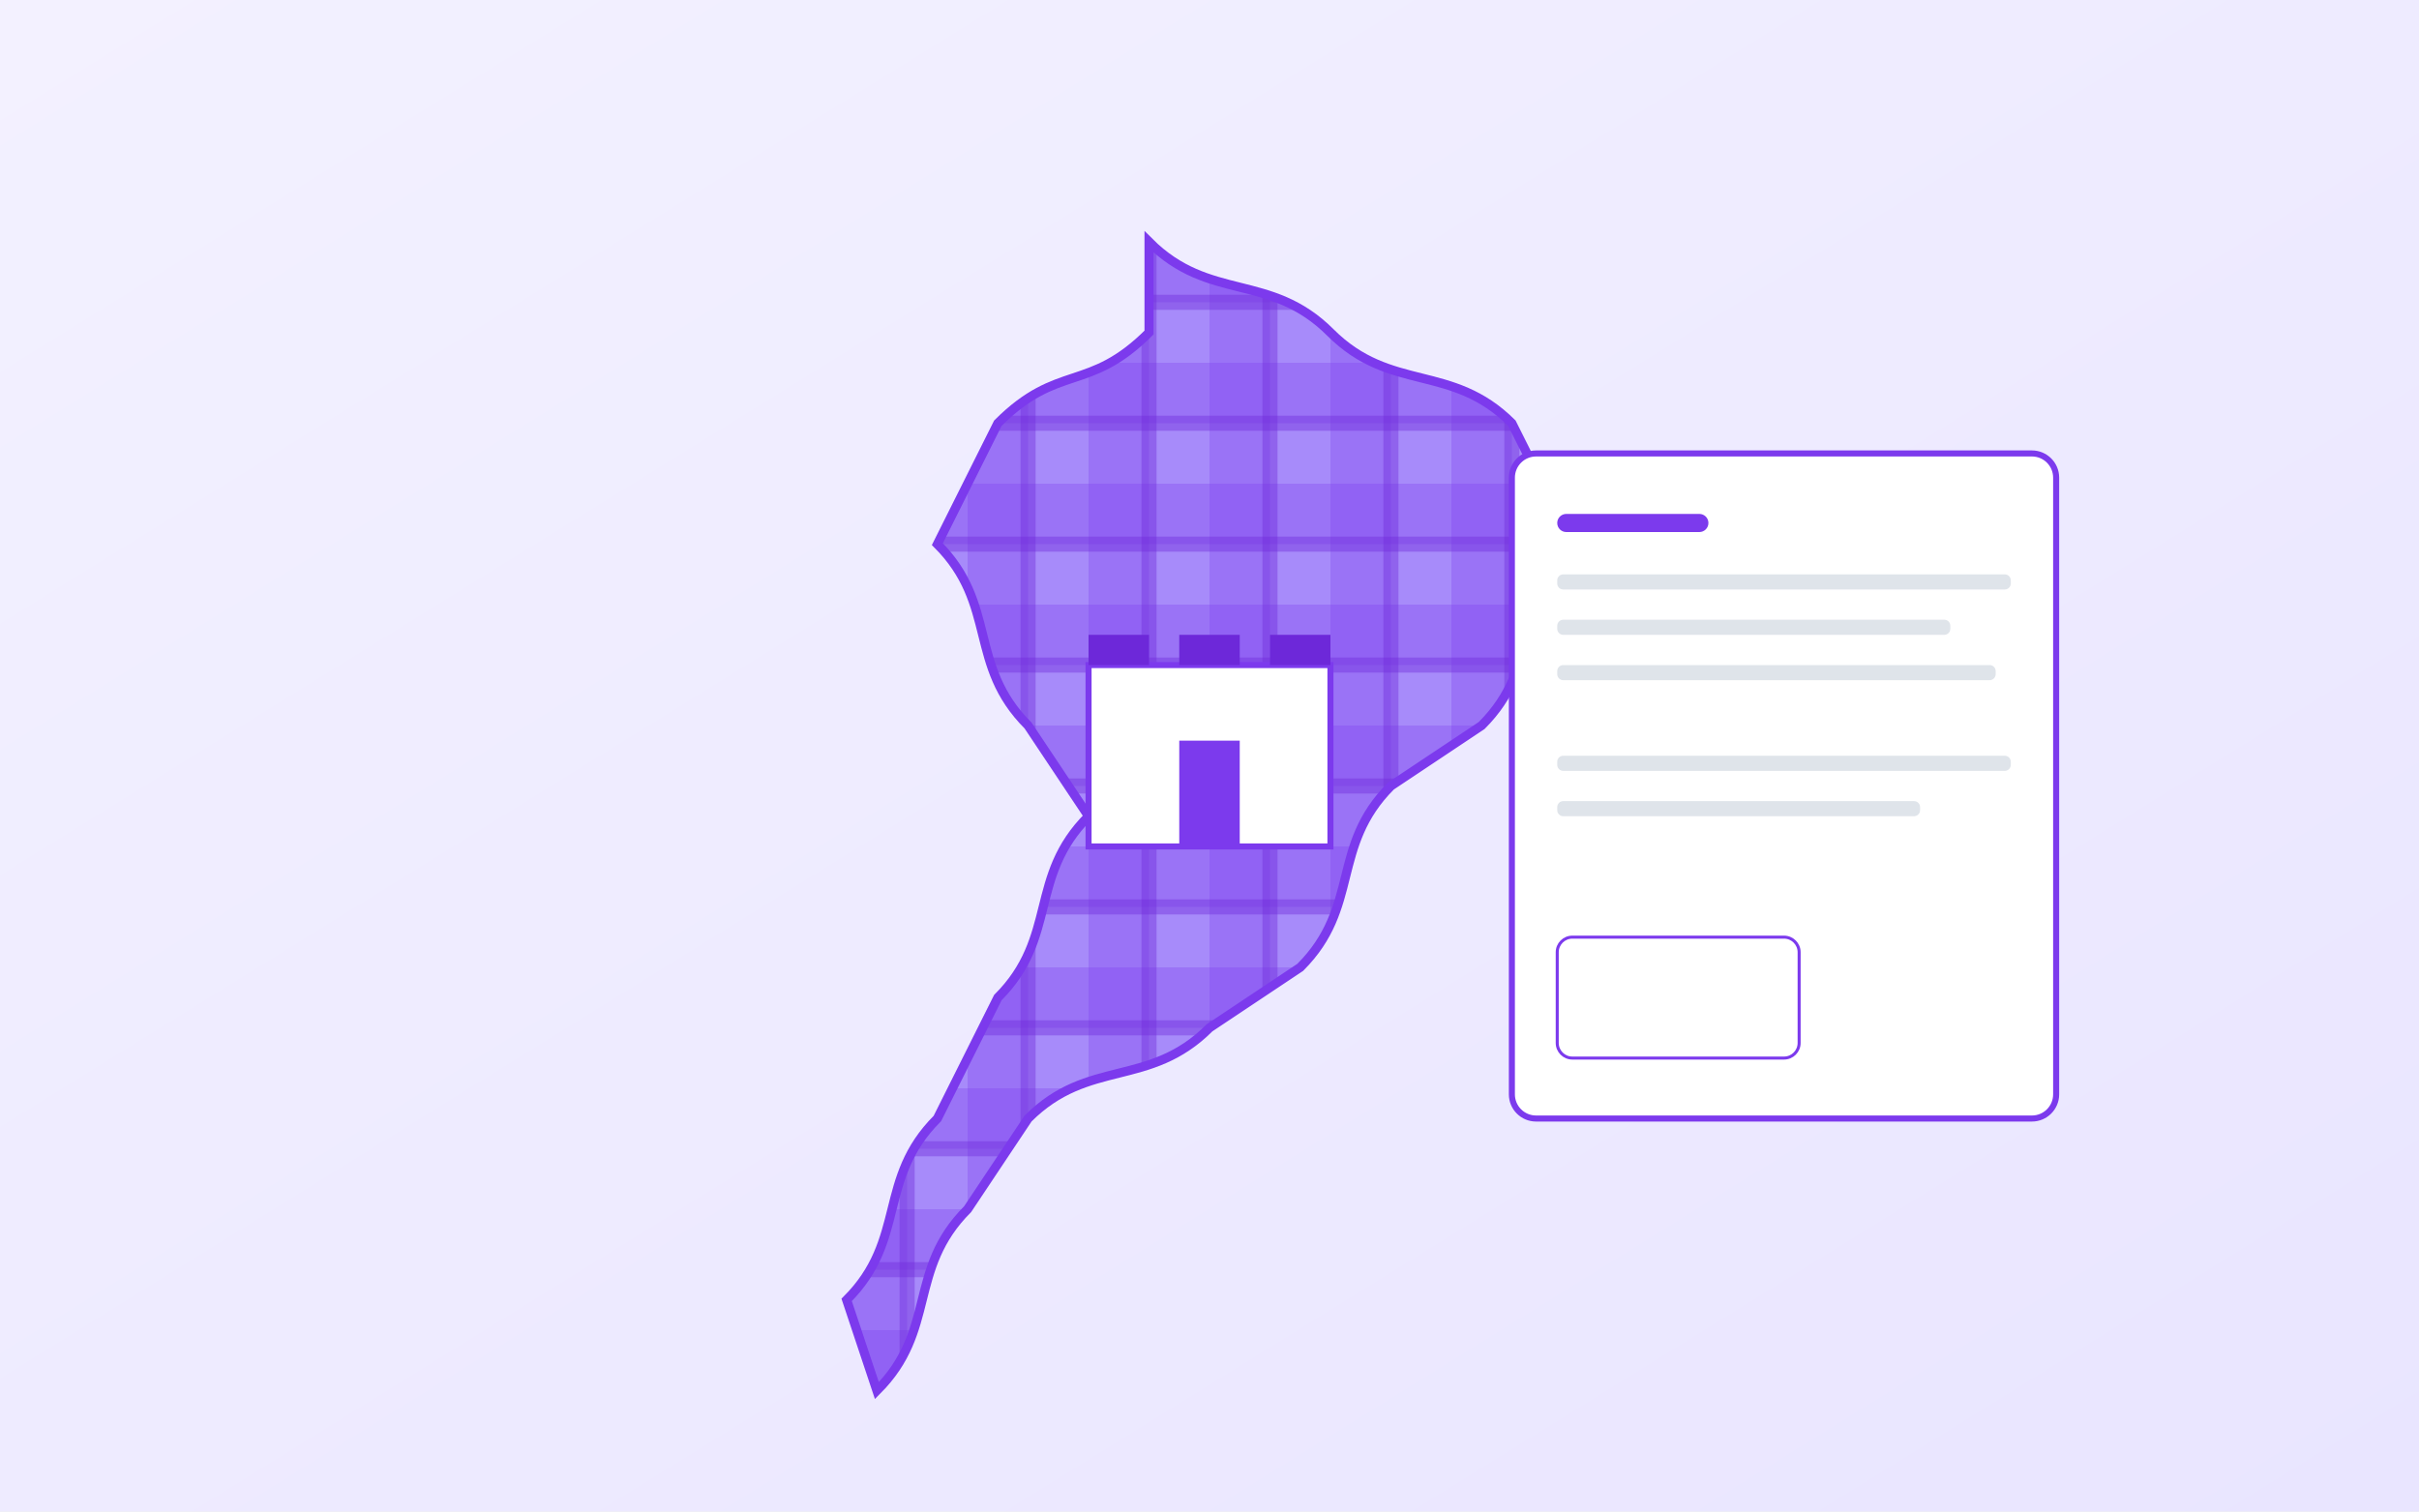
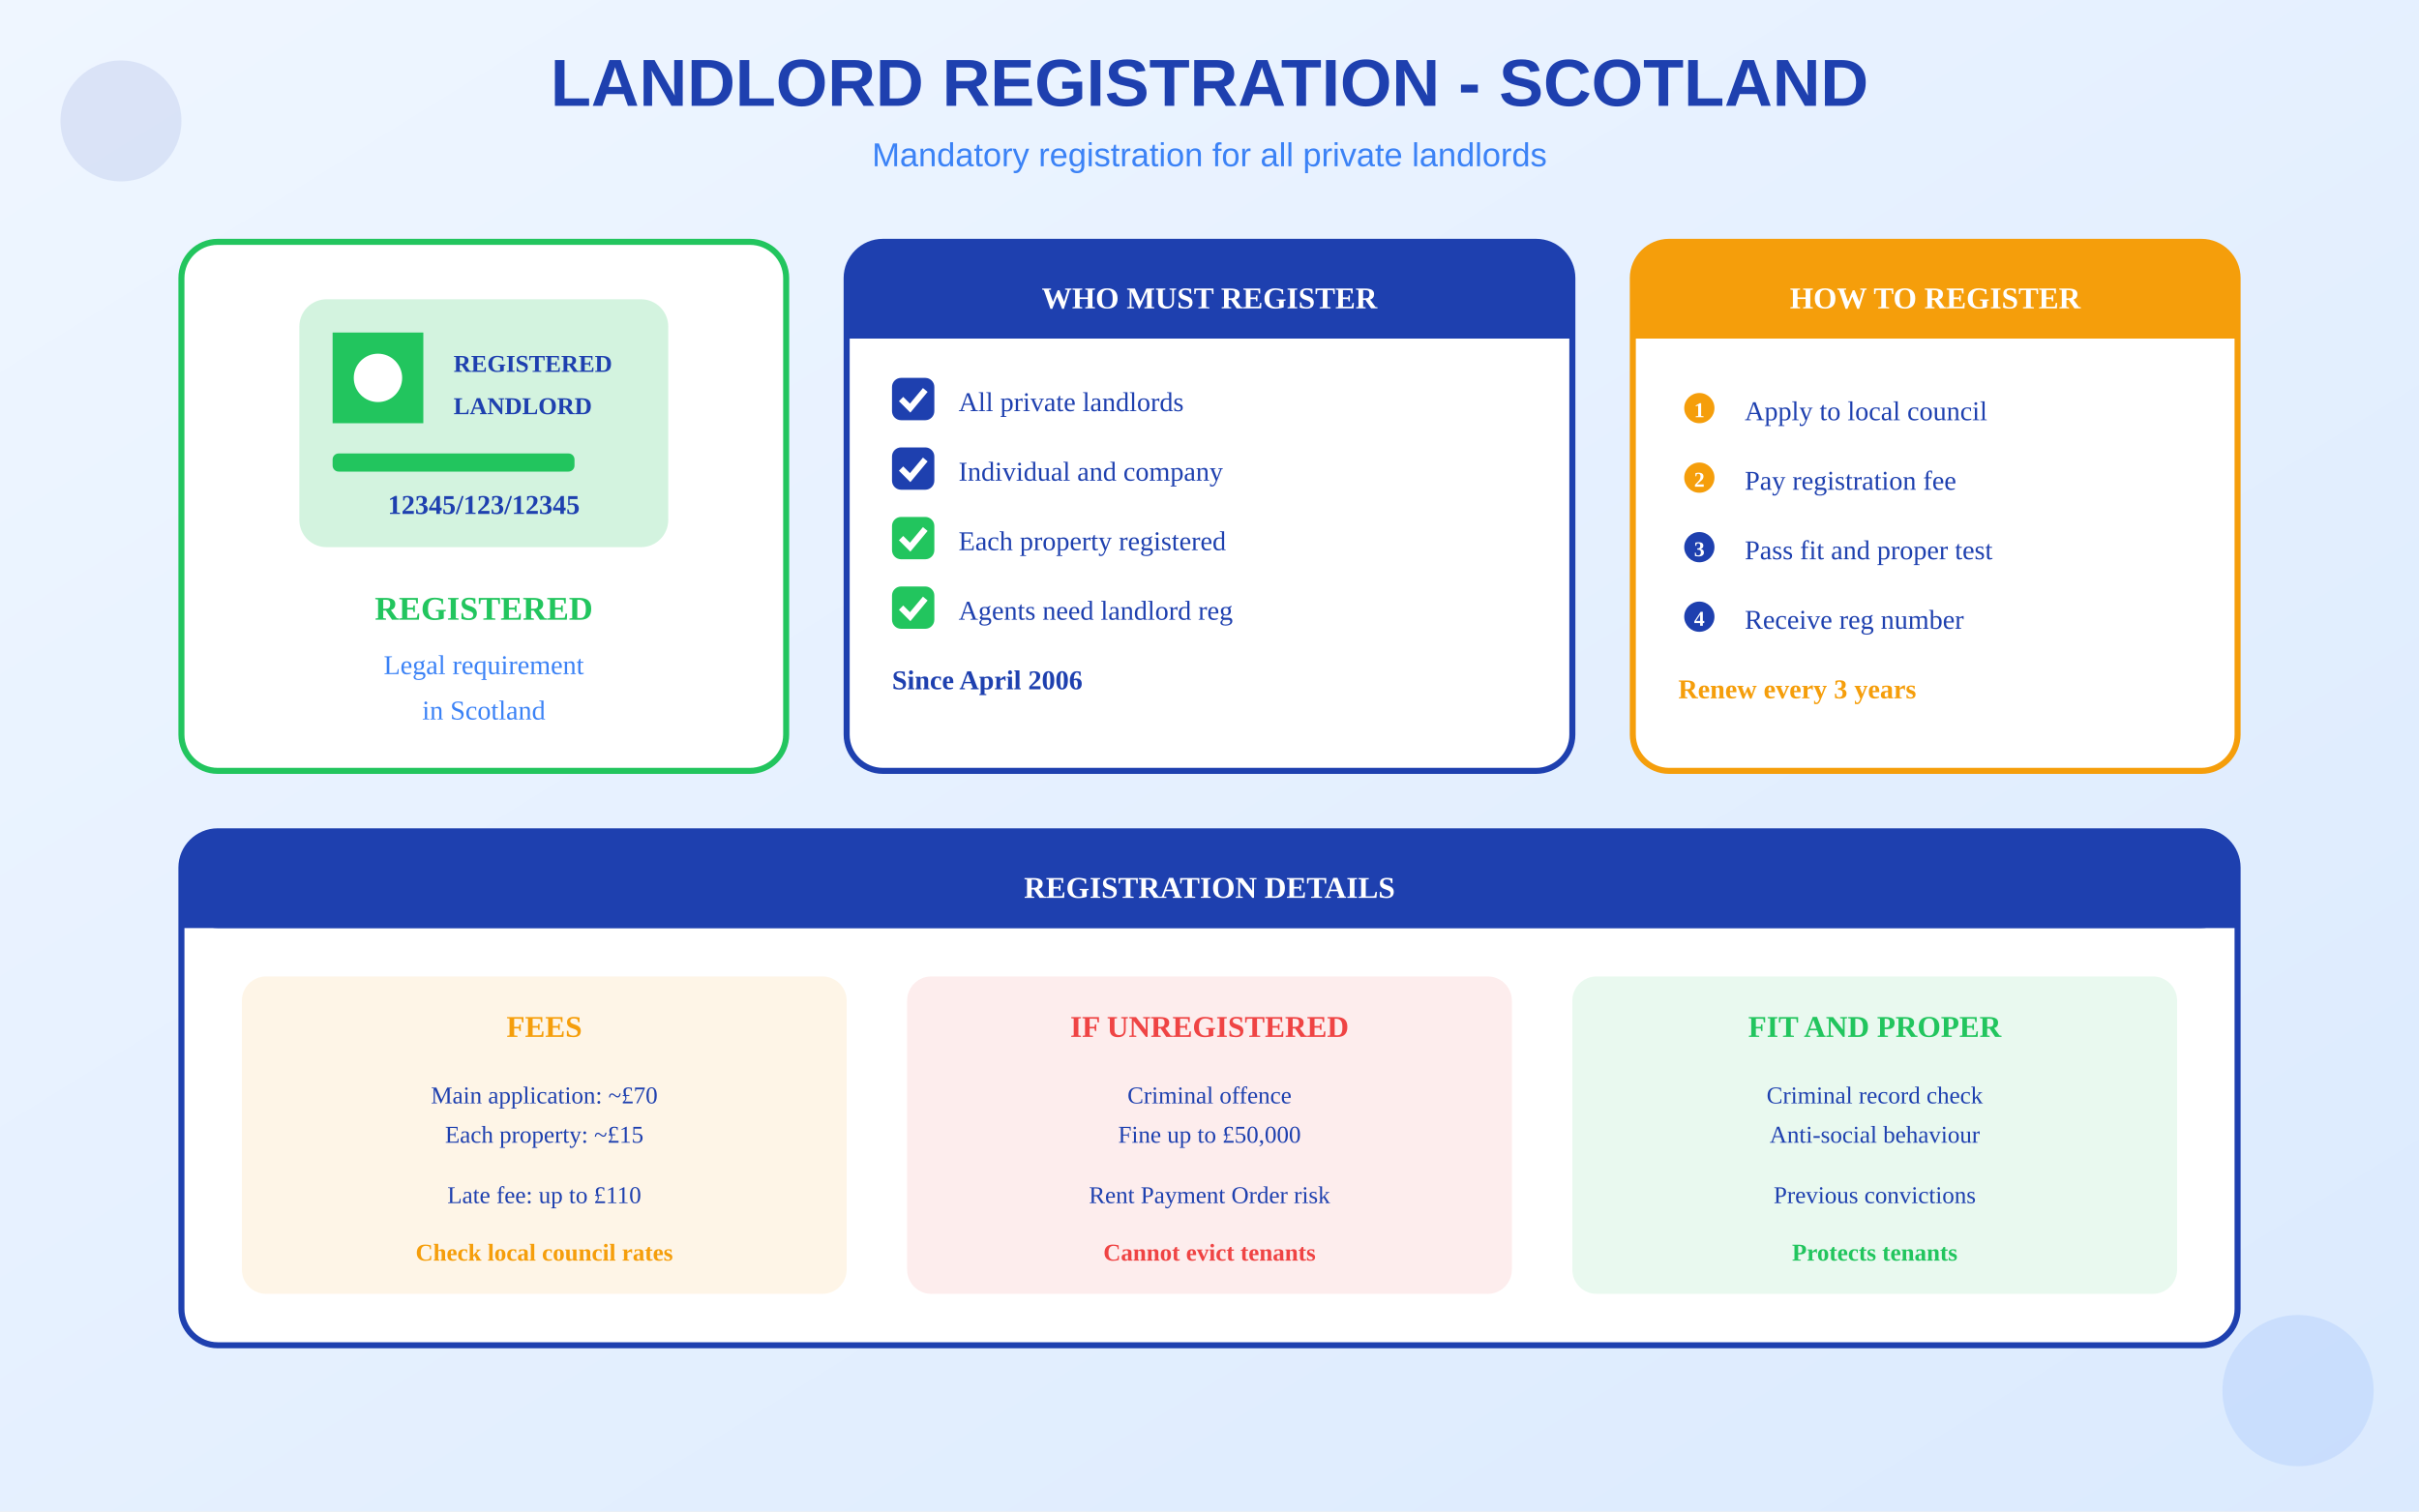
<svg xmlns="http://www.w3.org/2000/svg" viewBox="0 0 800 500">
  <defs>
    <linearGradient id="bgGrad" x1="0%" y1="0%" x2="100%" y2="100%">
-       <stop offset="0%" style="stop-color:#F3F1FF" />
-       <stop offset="100%" style="stop-color:#E9E5FF" />
+       <stop offset="0%" style="stop-color:#EFF6FF" />
+       <stop offset="100%" style="stop-color:#DBEAFE" />
    </linearGradient>
-     <pattern id="tartan" patternUnits="userSpaceOnUse" width="40" height="40">
-       <rect width="40" height="40" fill="#A78BFA" />
-       <rect width="20" height="40" fill="#7C3AED" opacity="0.3" />
-       <rect width="40" height="20" fill="#7C3AED" opacity="0.3" />
-       <rect width="5" height="40" x="17.5" fill="#6D28D9" opacity="0.4" />
-       <rect width="40" height="5" y="17.5" fill="#6D28D9" opacity="0.4" />
-     </pattern>
  </defs>
  <rect width="800" height="500" fill="url(#bgGrad)" />
+   <text x="400" y="35" text-anchor="middle" fill="#1E40AF" font-size="22" font-weight="bold" font-family="Arial">LANDLORD REGISTRATION - SCOTLAND</text>
+   <text x="400" y="55" text-anchor="middle" fill="#3B82F6" font-size="11" font-family="Arial">Mandatory registration for all private landlords</text>
+   <g transform="translate(60, 80)">
+     <rect x="0" y="0" width="200" height="175" rx="12" fill="white" stroke="#22C55E" stroke-width="2" />
+     <g transform="translate(30, 5)">
+       <rect x="10" y="15" width="120" height="80" rx="8" fill="#22C55E" opacity="0.2" stroke="#22C55E" stroke-width="2" />
+       <rect x="20" y="25" width="30" height="30" fill="#22C55E" />
+       <circle cx="35" cy="40" r="8" fill="white" />
+       <text x="60" y="38" fill="#1E40AF" font-size="8" font-weight="bold">REGISTERED</text>
+       <text x="60" y="52" fill="#1E40AF" font-size="8" font-weight="bold">LANDLORD</text>
+       <rect x="20" y="65" width="80" height="6" rx="2" fill="#22C55E" />
+       <text x="70" y="85" text-anchor="middle" fill="#1E40AF" font-size="9" font-weight="bold">12345/123/12345</text>
+     </g>
+     <text x="100" y="125" text-anchor="middle" fill="#22C55E" font-size="11" font-weight="bold">REGISTERED</text>
+     <text x="100" y="143" text-anchor="middle" fill="#3B82F6" font-size="9">Legal requirement</text>
+     <text x="100" y="158" text-anchor="middle" fill="#3B82F6" font-size="9">in Scotland</text>
+   </g>
  <g transform="translate(280, 80)">
-     <path d="M100 0 C120 20 140 10 160 30 C180 50 200 40 220 60 L240 100 C220 120 230 140 210 160              L180 180 C160 200 170 220 150 240 L120 260 C100 280 80 270 60 290 L40 320              C20 340 30 360 10 380 L0 350 C20 330 10 310 30 290 L50 250 C70 230 60 210 80 190              L60 160 C40 140 50 120 30 100 L50 60 C70 40 80 50 100 30 Z" fill="url(#tartan)" stroke="#7C3AED" stroke-width="3" />
-     <g transform="translate(80, 100)">
-       <rect x="0" y="40" width="80" height="60" fill="white" stroke="#7C3AED" stroke-width="2" />
-       <rect x="0" y="30" width="20" height="10" fill="#6D28D9" />
-       <rect x="30" y="30" width="20" height="10" fill="#6D28D9" />
-       <rect x="60" y="30" width="20" height="10" fill="#6D28D9" />
-       <rect x="30" y="65" width="20" height="35" fill="#7C3AED" />
+     <rect x="0" y="0" width="240" height="175" rx="12" fill="white" stroke="#1E40AF" stroke-width="2" />
+     <rect x="0" y="0" width="240" height="32" rx="12" fill="#1E40AF" />
+     <rect x="0" y="20" width="240" height="12" fill="#1E40AF" />
+     <text x="120" y="22" text-anchor="middle" fill="white" font-size="10" font-weight="bold">WHO MUST REGISTER</text>
+     <g transform="translate(15, 45)">
+       <rect x="0" y="0" width="14" height="14" rx="3" fill="#1E40AF" />
+       <path d="M3 7 L6 10 L11 4" stroke="white" stroke-width="2" fill="none" />
+       <text x="22" y="11" fill="#1E40AF" font-size="9">All private landlords</text>
+     </g>
+     <g transform="translate(15, 68)">
+       <rect x="0" y="0" width="14" height="14" rx="3" fill="#1E40AF" />
+       <path d="M3 7 L6 10 L11 4" stroke="white" stroke-width="2" fill="none" />
+       <text x="22" y="11" fill="#1E40AF" font-size="9">Individual and company</text>
+     </g>
+     <g transform="translate(15, 91)">
+       <rect x="0" y="0" width="14" height="14" rx="3" fill="#22C55E" />
+       <path d="M3 7 L6 10 L11 4" stroke="white" stroke-width="2" fill="none" />
+       <text x="22" y="11" fill="#1E40AF" font-size="9">Each property registered</text>
+     </g>
+     <g transform="translate(15, 114)">
+       <rect x="0" y="0" width="14" height="14" rx="3" fill="#22C55E" />
+       <path d="M3 7 L6 10 L11 4" stroke="white" stroke-width="2" fill="none" />
+       <text x="22" y="11" fill="#1E40AF" font-size="9">Agents need landlord reg</text>
+     </g>
+     <g transform="translate(15, 137)">
+       <text x="0" y="11" fill="#1E40AF" font-size="9" font-weight="bold">Since April 2006</text>
    </g>
  </g>
-   <g transform="translate(500, 150)">
-     <rect x="0" y="0" width="180" height="220" rx="8" fill="white" stroke="#7C3AED" stroke-width="2" />
-     <rect x="15" y="20" width="50" height="6" rx="3" fill="#7C3AED" />
-     <rect x="15" y="40" width="150" height="5" rx="2" fill="#94A3B8" opacity="0.3" />
-     <rect x="15" y="55" width="130" height="5" rx="2" fill="#94A3B8" opacity="0.3" />
-     <rect x="15" y="70" width="145" height="5" rx="2" fill="#94A3B8" opacity="0.3" />
-     <rect x="15" y="100" width="150" height="5" rx="2" fill="#94A3B8" opacity="0.3" />
-     <rect x="15" y="115" width="120" height="5" rx="2" fill="#94A3B8" opacity="0.3" />
-     <rect x="15" y="160" width="80" height="40" rx="5" stroke="#7C3AED" stroke-width="1" fill="none" />
+   <g transform="translate(540, 80)">
+     <rect x="0" y="0" width="200" height="175" rx="12" fill="white" stroke="#F59E0B" stroke-width="2" />
+     <rect x="0" y="0" width="200" height="32" rx="12" fill="#F59E0B" />
+     <rect x="0" y="20" width="200" height="12" fill="#F59E0B" />
+     <text x="100" y="22" text-anchor="middle" fill="white" font-size="10" font-weight="bold">HOW TO REGISTER</text>
+     <g transform="translate(15, 48)">
+       <circle cx="7" cy="7" r="5" fill="#F59E0B" />
+       <text x="7" y="10" text-anchor="middle" fill="white" font-size="7" font-weight="bold">1</text>
+       <text x="22" y="11" fill="#1E40AF" font-size="9">Apply to local council</text>
+     </g>
+     <g transform="translate(15, 71)">
+       <circle cx="7" cy="7" r="5" fill="#F59E0B" />
+       <text x="7" y="10" text-anchor="middle" fill="white" font-size="7" font-weight="bold">2</text>
+       <text x="22" y="11" fill="#1E40AF" font-size="9">Pay registration fee</text>
+     </g>
+     <g transform="translate(15, 94)">
+       <circle cx="7" cy="7" r="5" fill="#1E40AF" />
+       <text x="7" y="10" text-anchor="middle" fill="white" font-size="7" font-weight="bold">3</text>
+       <text x="22" y="11" fill="#1E40AF" font-size="9">Pass fit and proper test</text>
+     </g>
+     <g transform="translate(15, 117)">
+       <circle cx="7" cy="7" r="5" fill="#1E40AF" />
+       <text x="7" y="10" text-anchor="middle" fill="white" font-size="7" font-weight="bold">4</text>
+       <text x="22" y="11" fill="#1E40AF" font-size="9">Receive reg number</text>
+     </g>
+     <g transform="translate(15, 140)">
+       <text x="0" y="11" fill="#F59E0B" font-size="9" font-weight="bold">Renew every 3 years</text>
+     </g>
  </g>
+   <g transform="translate(60, 275)">
+     <rect x="0" y="0" width="680" height="170" rx="12" fill="white" stroke="#1E40AF" stroke-width="2" />
+     <rect x="0" y="0" width="680" height="32" rx="12" fill="#1E40AF" />
+     <rect x="0" y="20" width="680" height="12" fill="#1E40AF" />
+     <text x="340" y="22" text-anchor="middle" fill="white" font-size="10" font-weight="bold">REGISTRATION DETAILS</text>
+     <g transform="translate(20, 48)">
+       <rect x="0" y="0" width="200" height="105" rx="8" fill="#F59E0B" opacity="0.1" />
+       <text x="100" y="20" text-anchor="middle" fill="#F59E0B" font-size="10" font-weight="bold">FEES</text>
+       <text x="100" y="42" text-anchor="middle" fill="#1E40AF" font-size="8">Main application: ~£70</text>
+       <text x="100" y="55" text-anchor="middle" fill="#1E40AF" font-size="8">Each property: ~£15</text>
+       <text x="100" y="75" text-anchor="middle" fill="#1E40AF" font-size="8">Late fee: up to £110</text>
+       <text x="100" y="94" text-anchor="middle" fill="#F59E0B" font-size="8" font-weight="bold">Check local council rates</text>
+     </g>
+     <g transform="translate(240, 48)">
+       <rect x="0" y="0" width="200" height="105" rx="8" fill="#EF4444" opacity="0.1" />
+       <text x="100" y="20" text-anchor="middle" fill="#EF4444" font-size="10" font-weight="bold">IF UNREGISTERED</text>
+       <text x="100" y="42" text-anchor="middle" fill="#1E40AF" font-size="8">Criminal offence</text>
+       <text x="100" y="55" text-anchor="middle" fill="#1E40AF" font-size="8">Fine up to £50,000</text>
+       <text x="100" y="75" text-anchor="middle" fill="#1E40AF" font-size="8">Rent Payment Order risk</text>
+       <text x="100" y="94" text-anchor="middle" fill="#EF4444" font-size="8" font-weight="bold">Cannot evict tenants</text>
+     </g>
+     <g transform="translate(460, 48)">
+       <rect x="0" y="0" width="200" height="105" rx="8" fill="#22C55E" opacity="0.1" />
+       <text x="100" y="20" text-anchor="middle" fill="#22C55E" font-size="10" font-weight="bold">FIT AND PROPER</text>
+       <text x="100" y="42" text-anchor="middle" fill="#1E40AF" font-size="8">Criminal record check</text>
+       <text x="100" y="55" text-anchor="middle" fill="#1E40AF" font-size="8">Anti-social behaviour</text>
+       <text x="100" y="75" text-anchor="middle" fill="#1E40AF" font-size="8">Previous convictions</text>
+       <text x="100" y="94" text-anchor="middle" fill="#22C55E" font-size="8" font-weight="bold">Protects tenants</text>
+     </g>
+   </g>
+   <circle cx="40" cy="40" r="20" fill="#1E40AF" opacity="0.1" />
+   <circle cx="760" cy="460" r="25" fill="#3B82F6" opacity="0.12" />
</svg>
